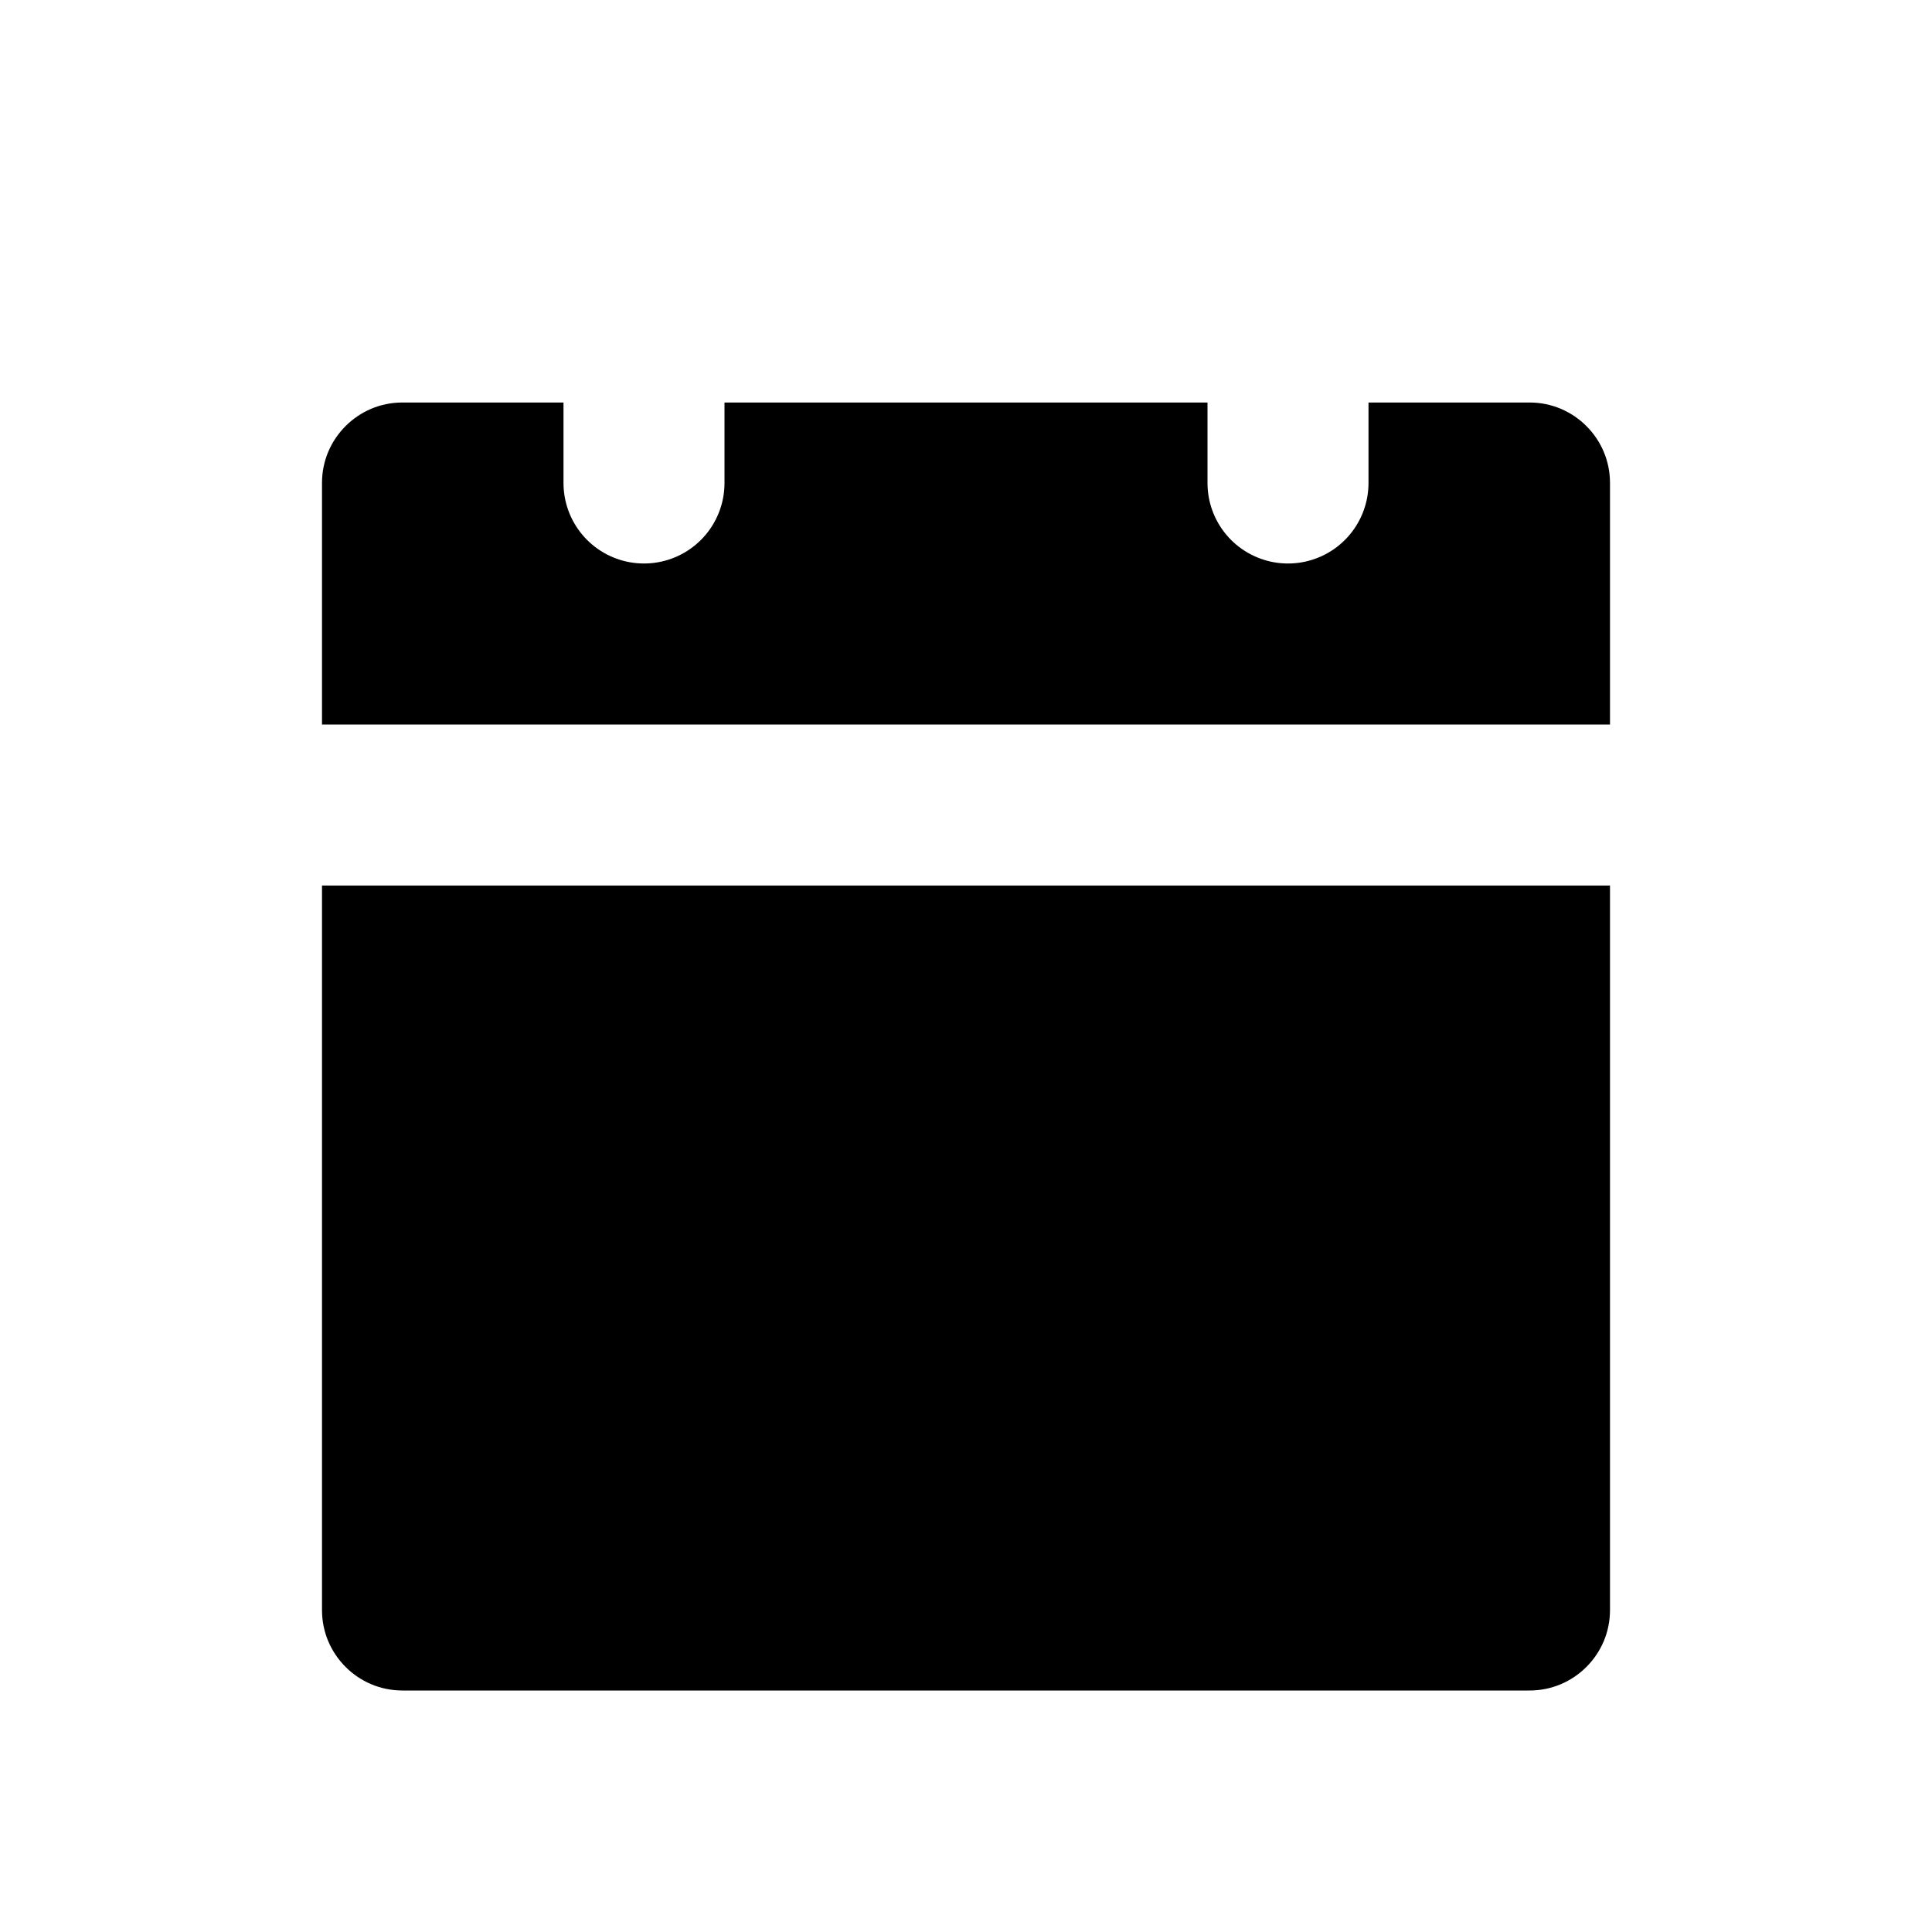
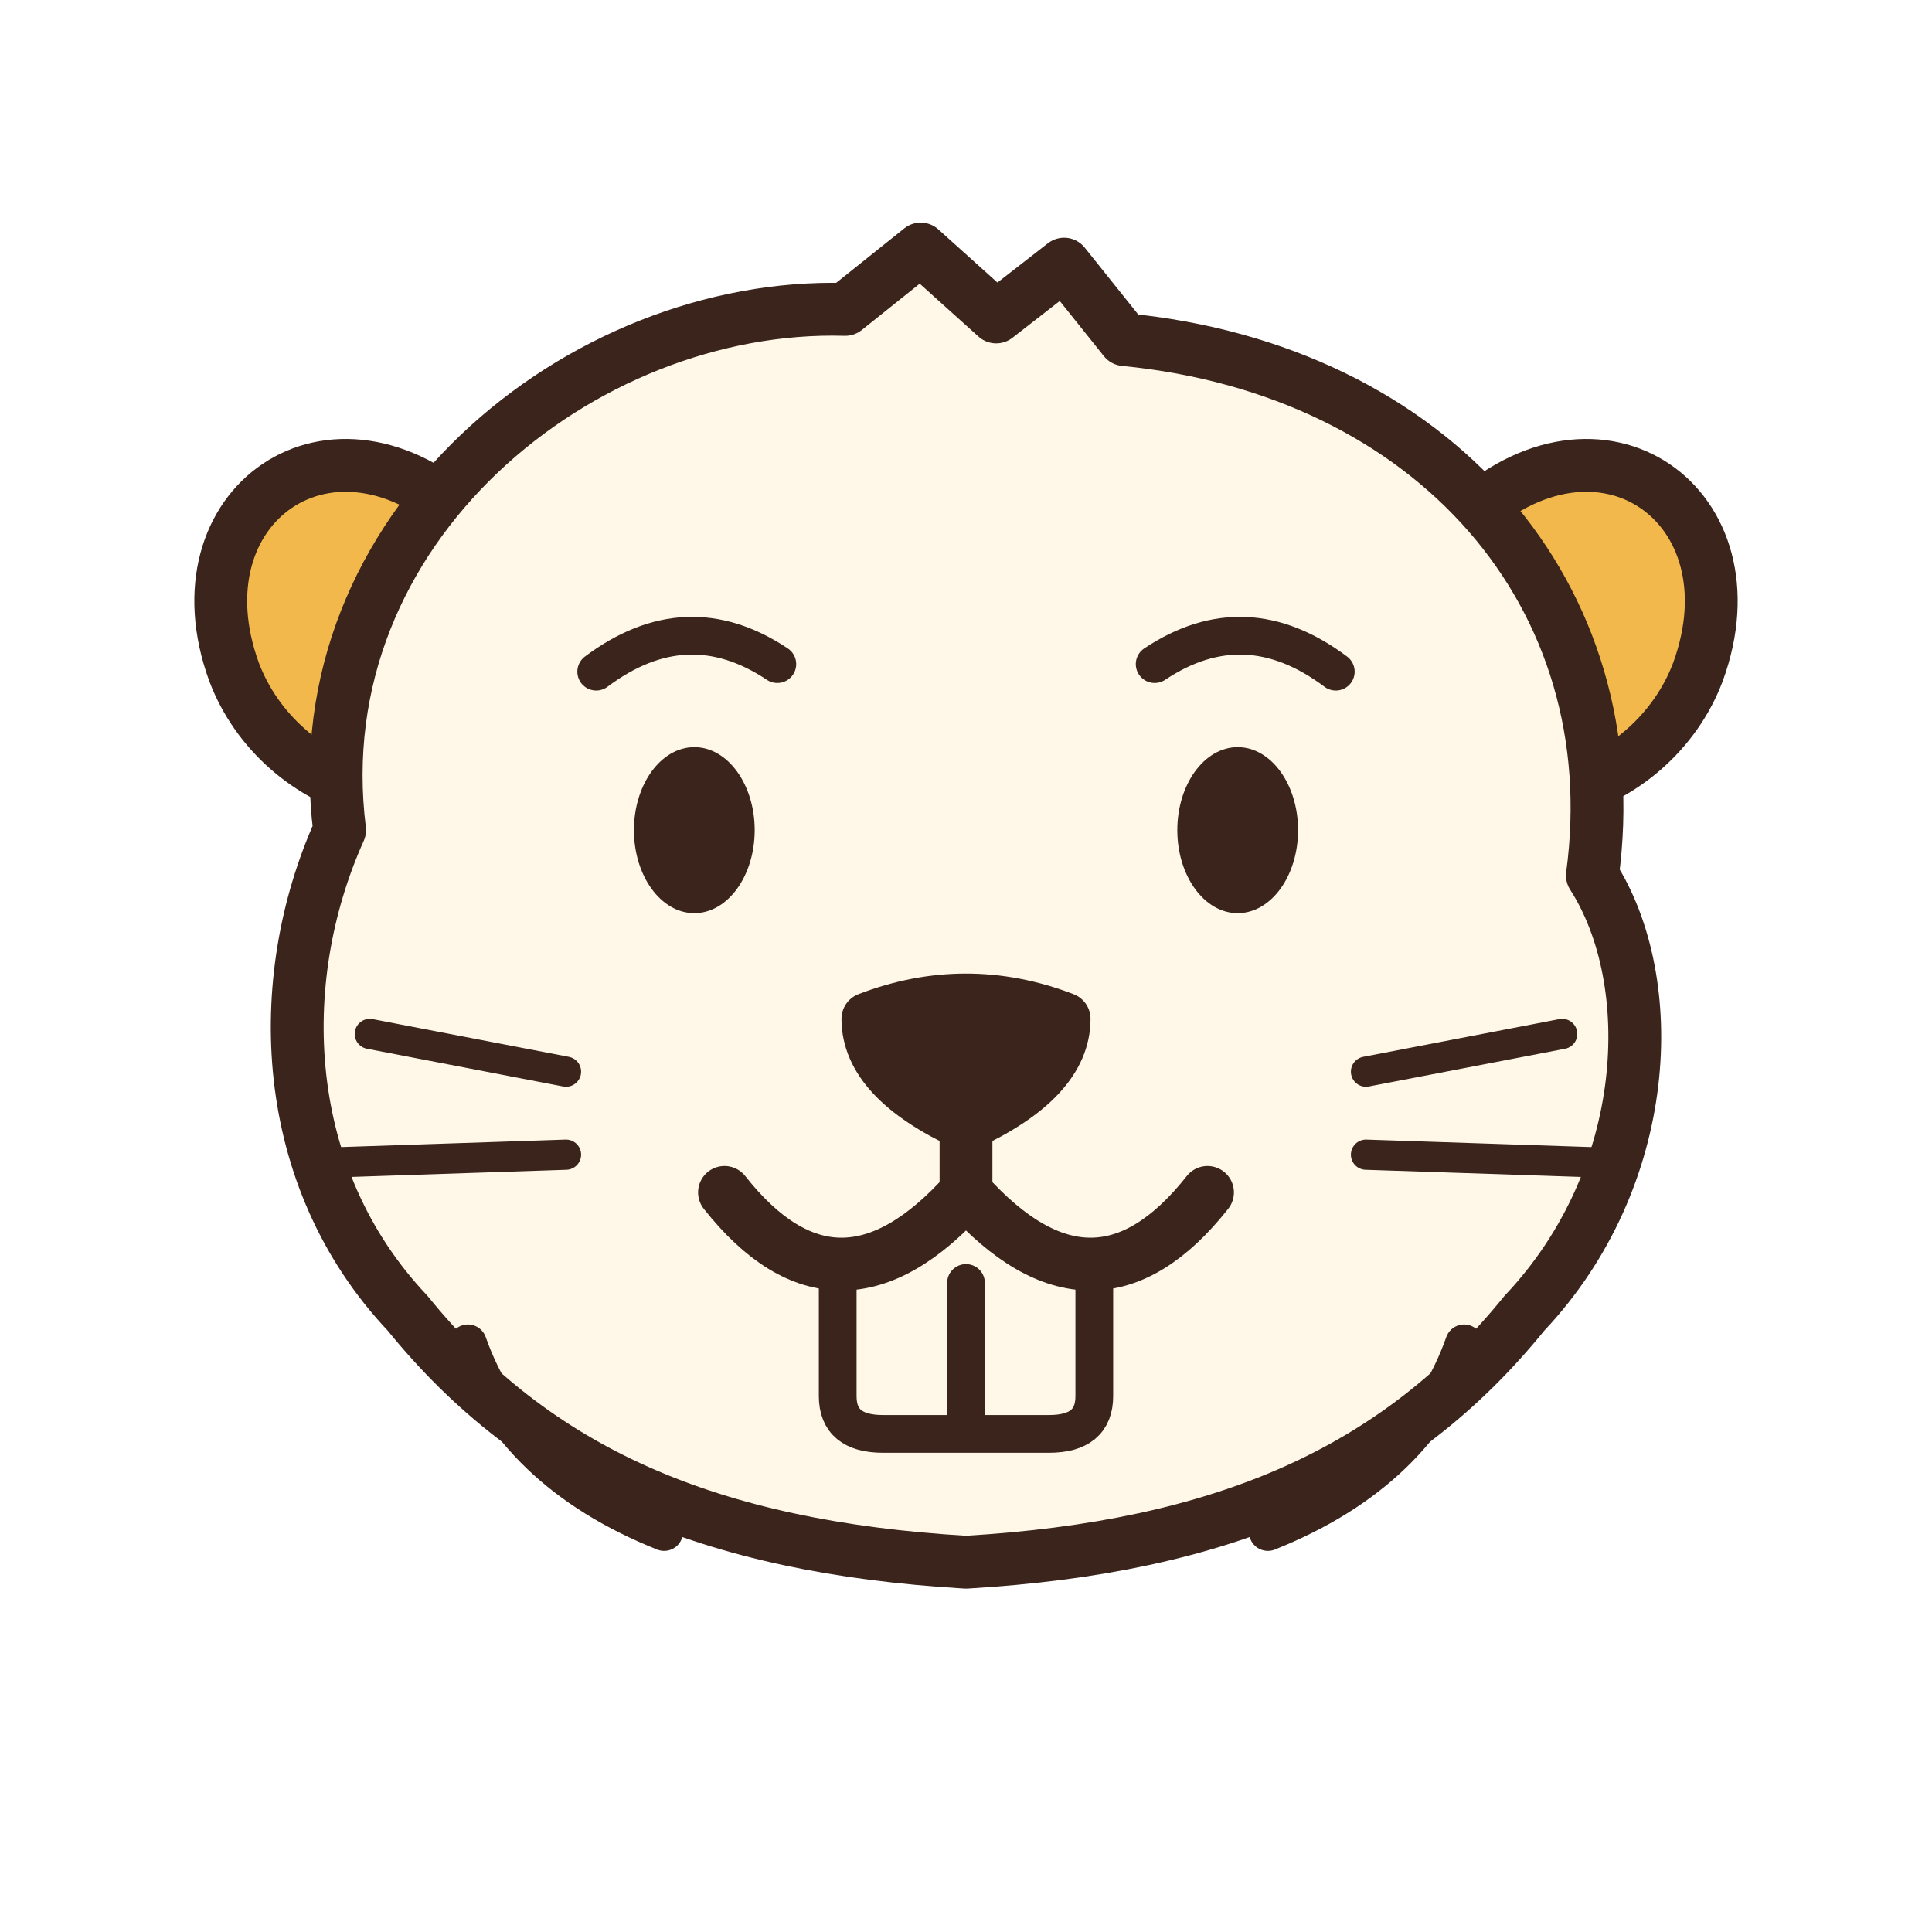
- <svg xmlns="http://www.w3.org/2000/svg" viewBox="0 0 24 24" fill="none" stroke="currentColor" stroke-width="2" stroke-linecap="round" stroke-linejoin="round" color="#fff">
-   <rect x="3" y="4" width="18" height="18" rx="2" ry="2" fill="#000" />
-   <line x1="16" y1="2" x2="16" y2="6" />
-   <line x1="8" y1="2" x2="8" y2="6" />
-   <line x1="3" y1="10" x2="21" y2="10" />
+ <svg xmlns="http://www.w3.org/2000/svg" viewBox="0 0 256 256" fill="none" color="#3b241c" stroke="currentColor" stroke-width="7" stroke-linecap="round" stroke-linejoin="round">
+   <path d="M62 69C44 52 23 67 31 89c3 8 10 14 18 16ZM194 69c18-17 39-2 31 20-3 8-10 14-18 16Z" fill="#f2b84b" />
+   <path d="M45 110c-5-40 32-70 67-69l10-8 10 9 9-7 8 10c41 4 67 34 62 71 9 14 8 40-9 58-17 21-40 31-74 33-34-2-57-12-74-33-17-18-18-44-9-64Z" fill="#fff8e8" />
+   <ellipse cx="92" cy="110" rx="8" ry="11" fill="currentColor" stroke="none" />
+   <ellipse cx="164" cy="110" rx="8" ry="11" fill="currentColor" stroke="none" />
+   <path d="M79 89q12-9 24-1M153 88q12-8 24 1" stroke-width="5" />
+   <path d="M115 135q13-5 26 0 0 8-13 14-13-6-13-14Z" fill="currentColor" />
+   <path d="M128 149v9m0 0q-17 19-32 0m32 0q17 19 32 0" />
+   <path d="M111 170v15q0 5 6 5h11v-20m0 0v20h11q6 0 6-5v-15" stroke-width="5" />
+   <path d="m75 142-26-5m26 16-30 1m136-12 26-5m-26 16 30 1" stroke-width="4" />
+   <path d="M62 178q6 17 26 25m106-25q-6 17-26 25" stroke-width="5" />
</svg>
